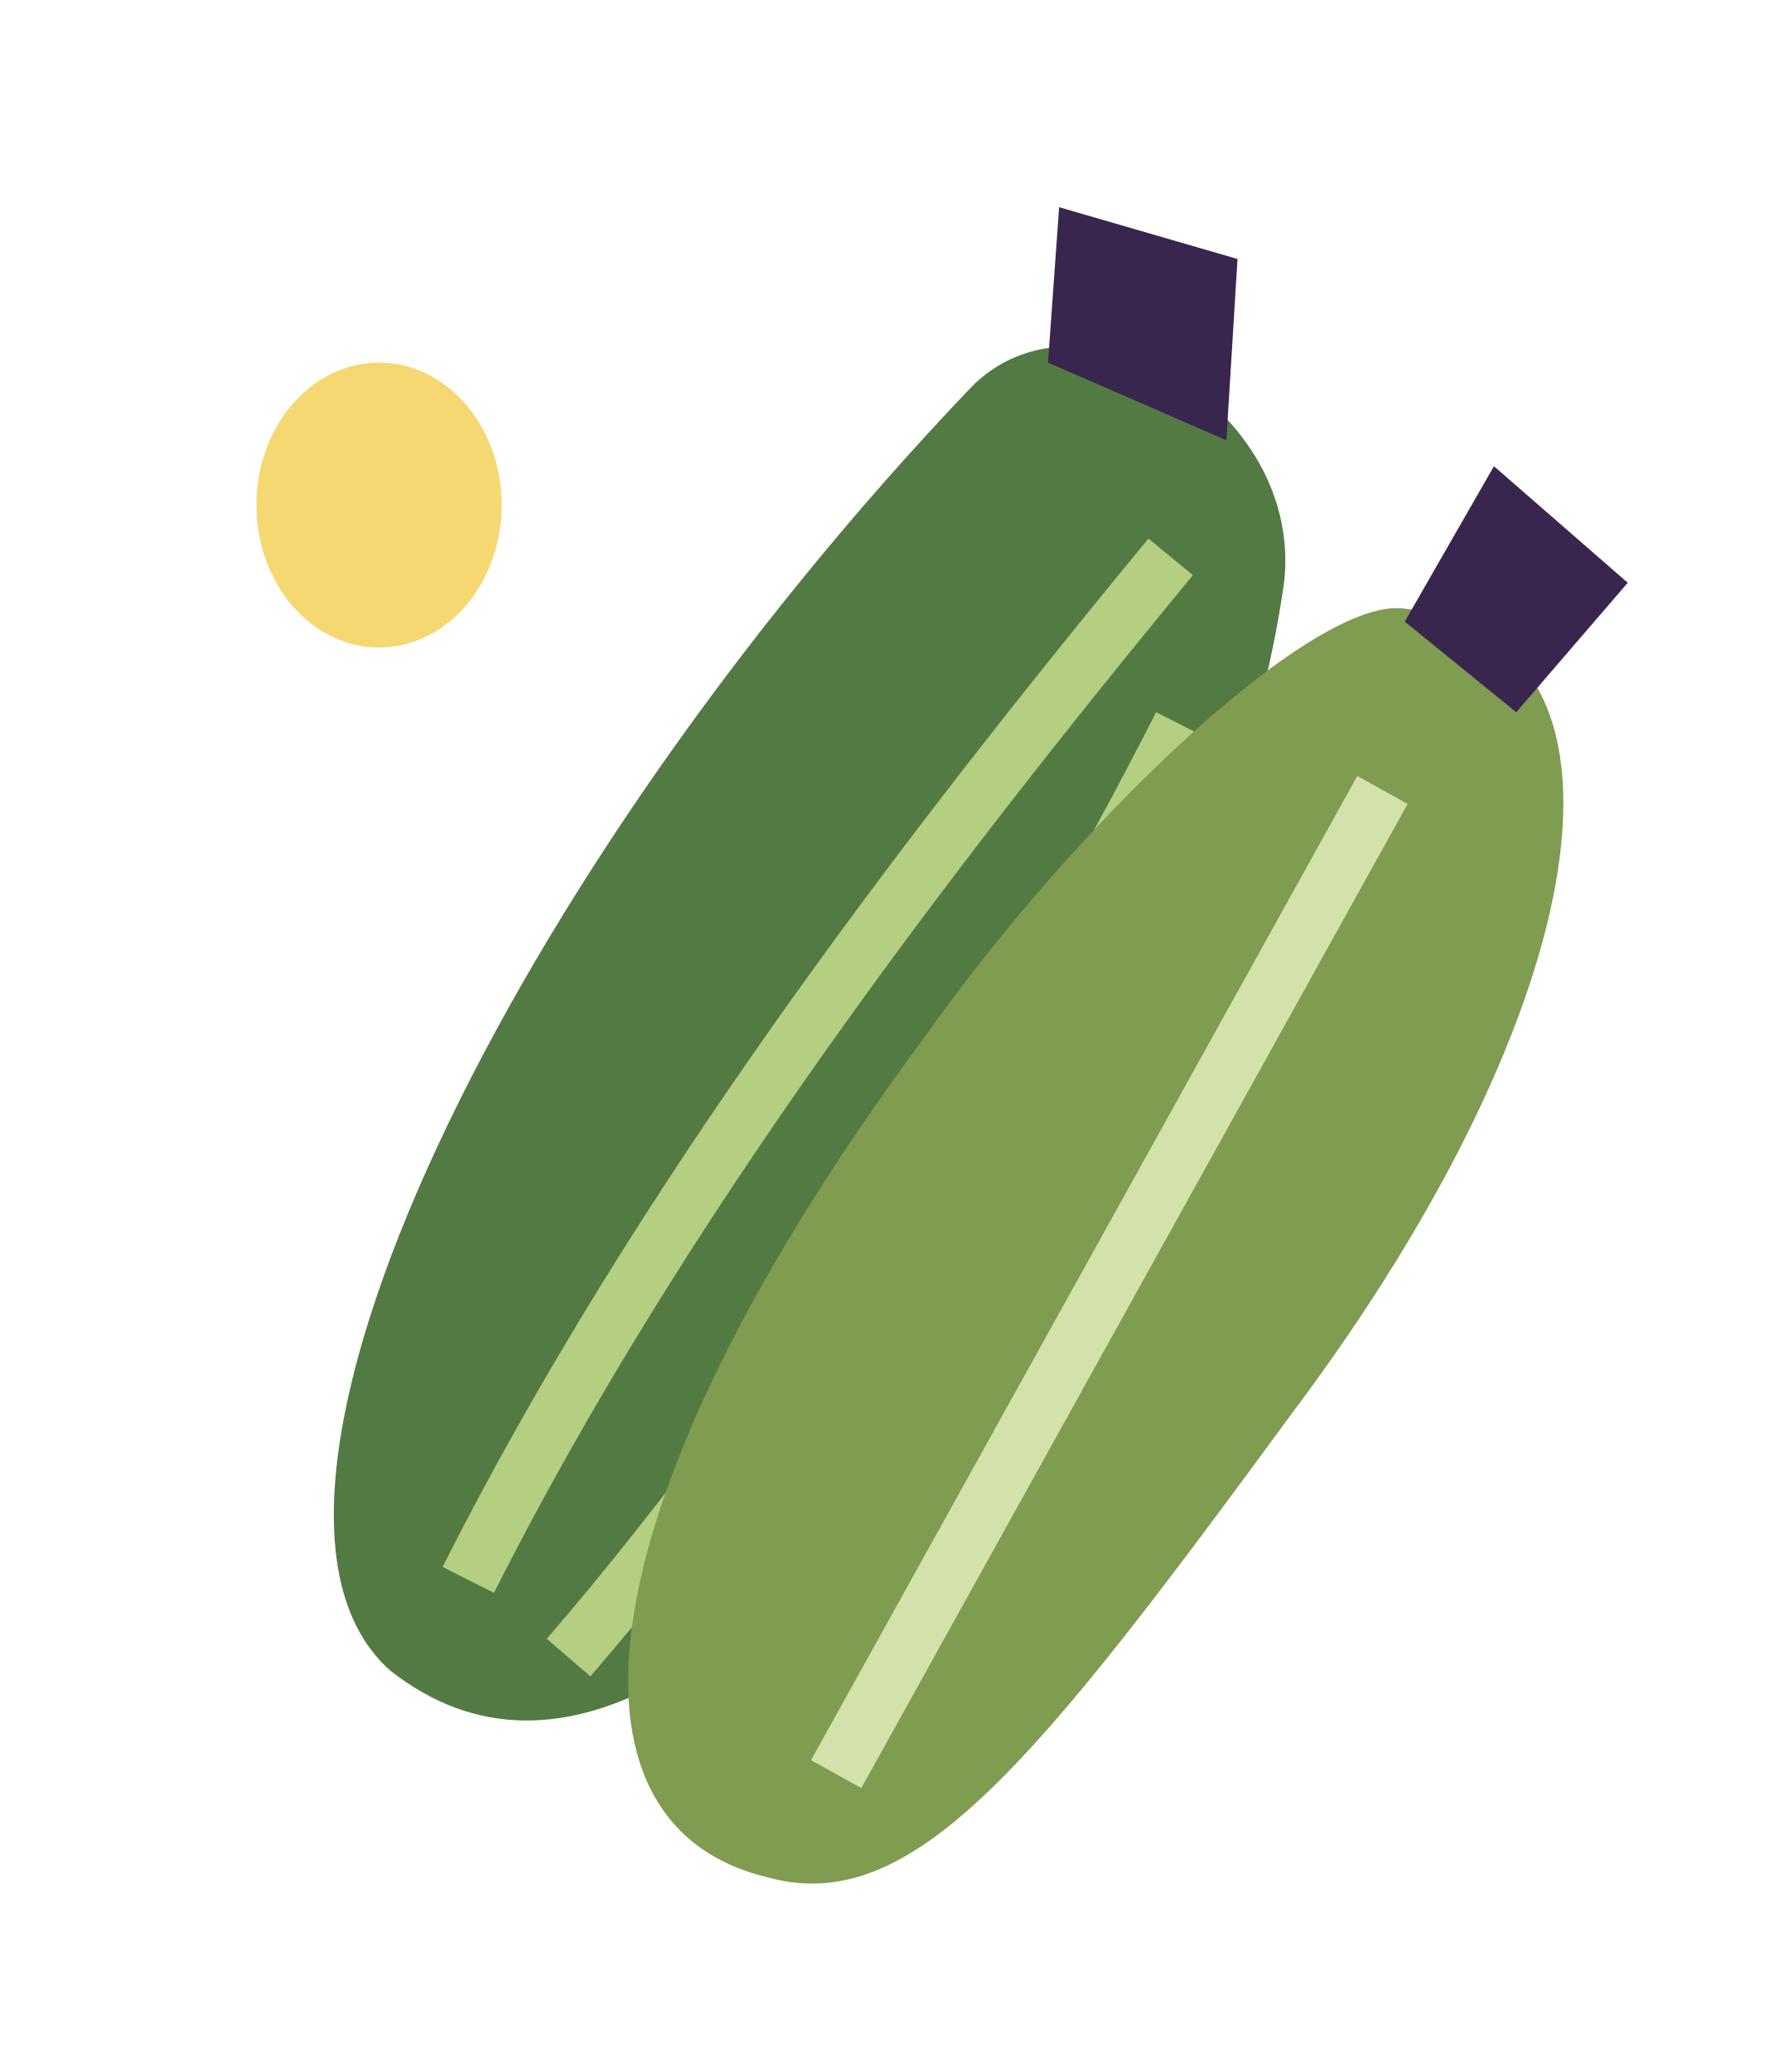
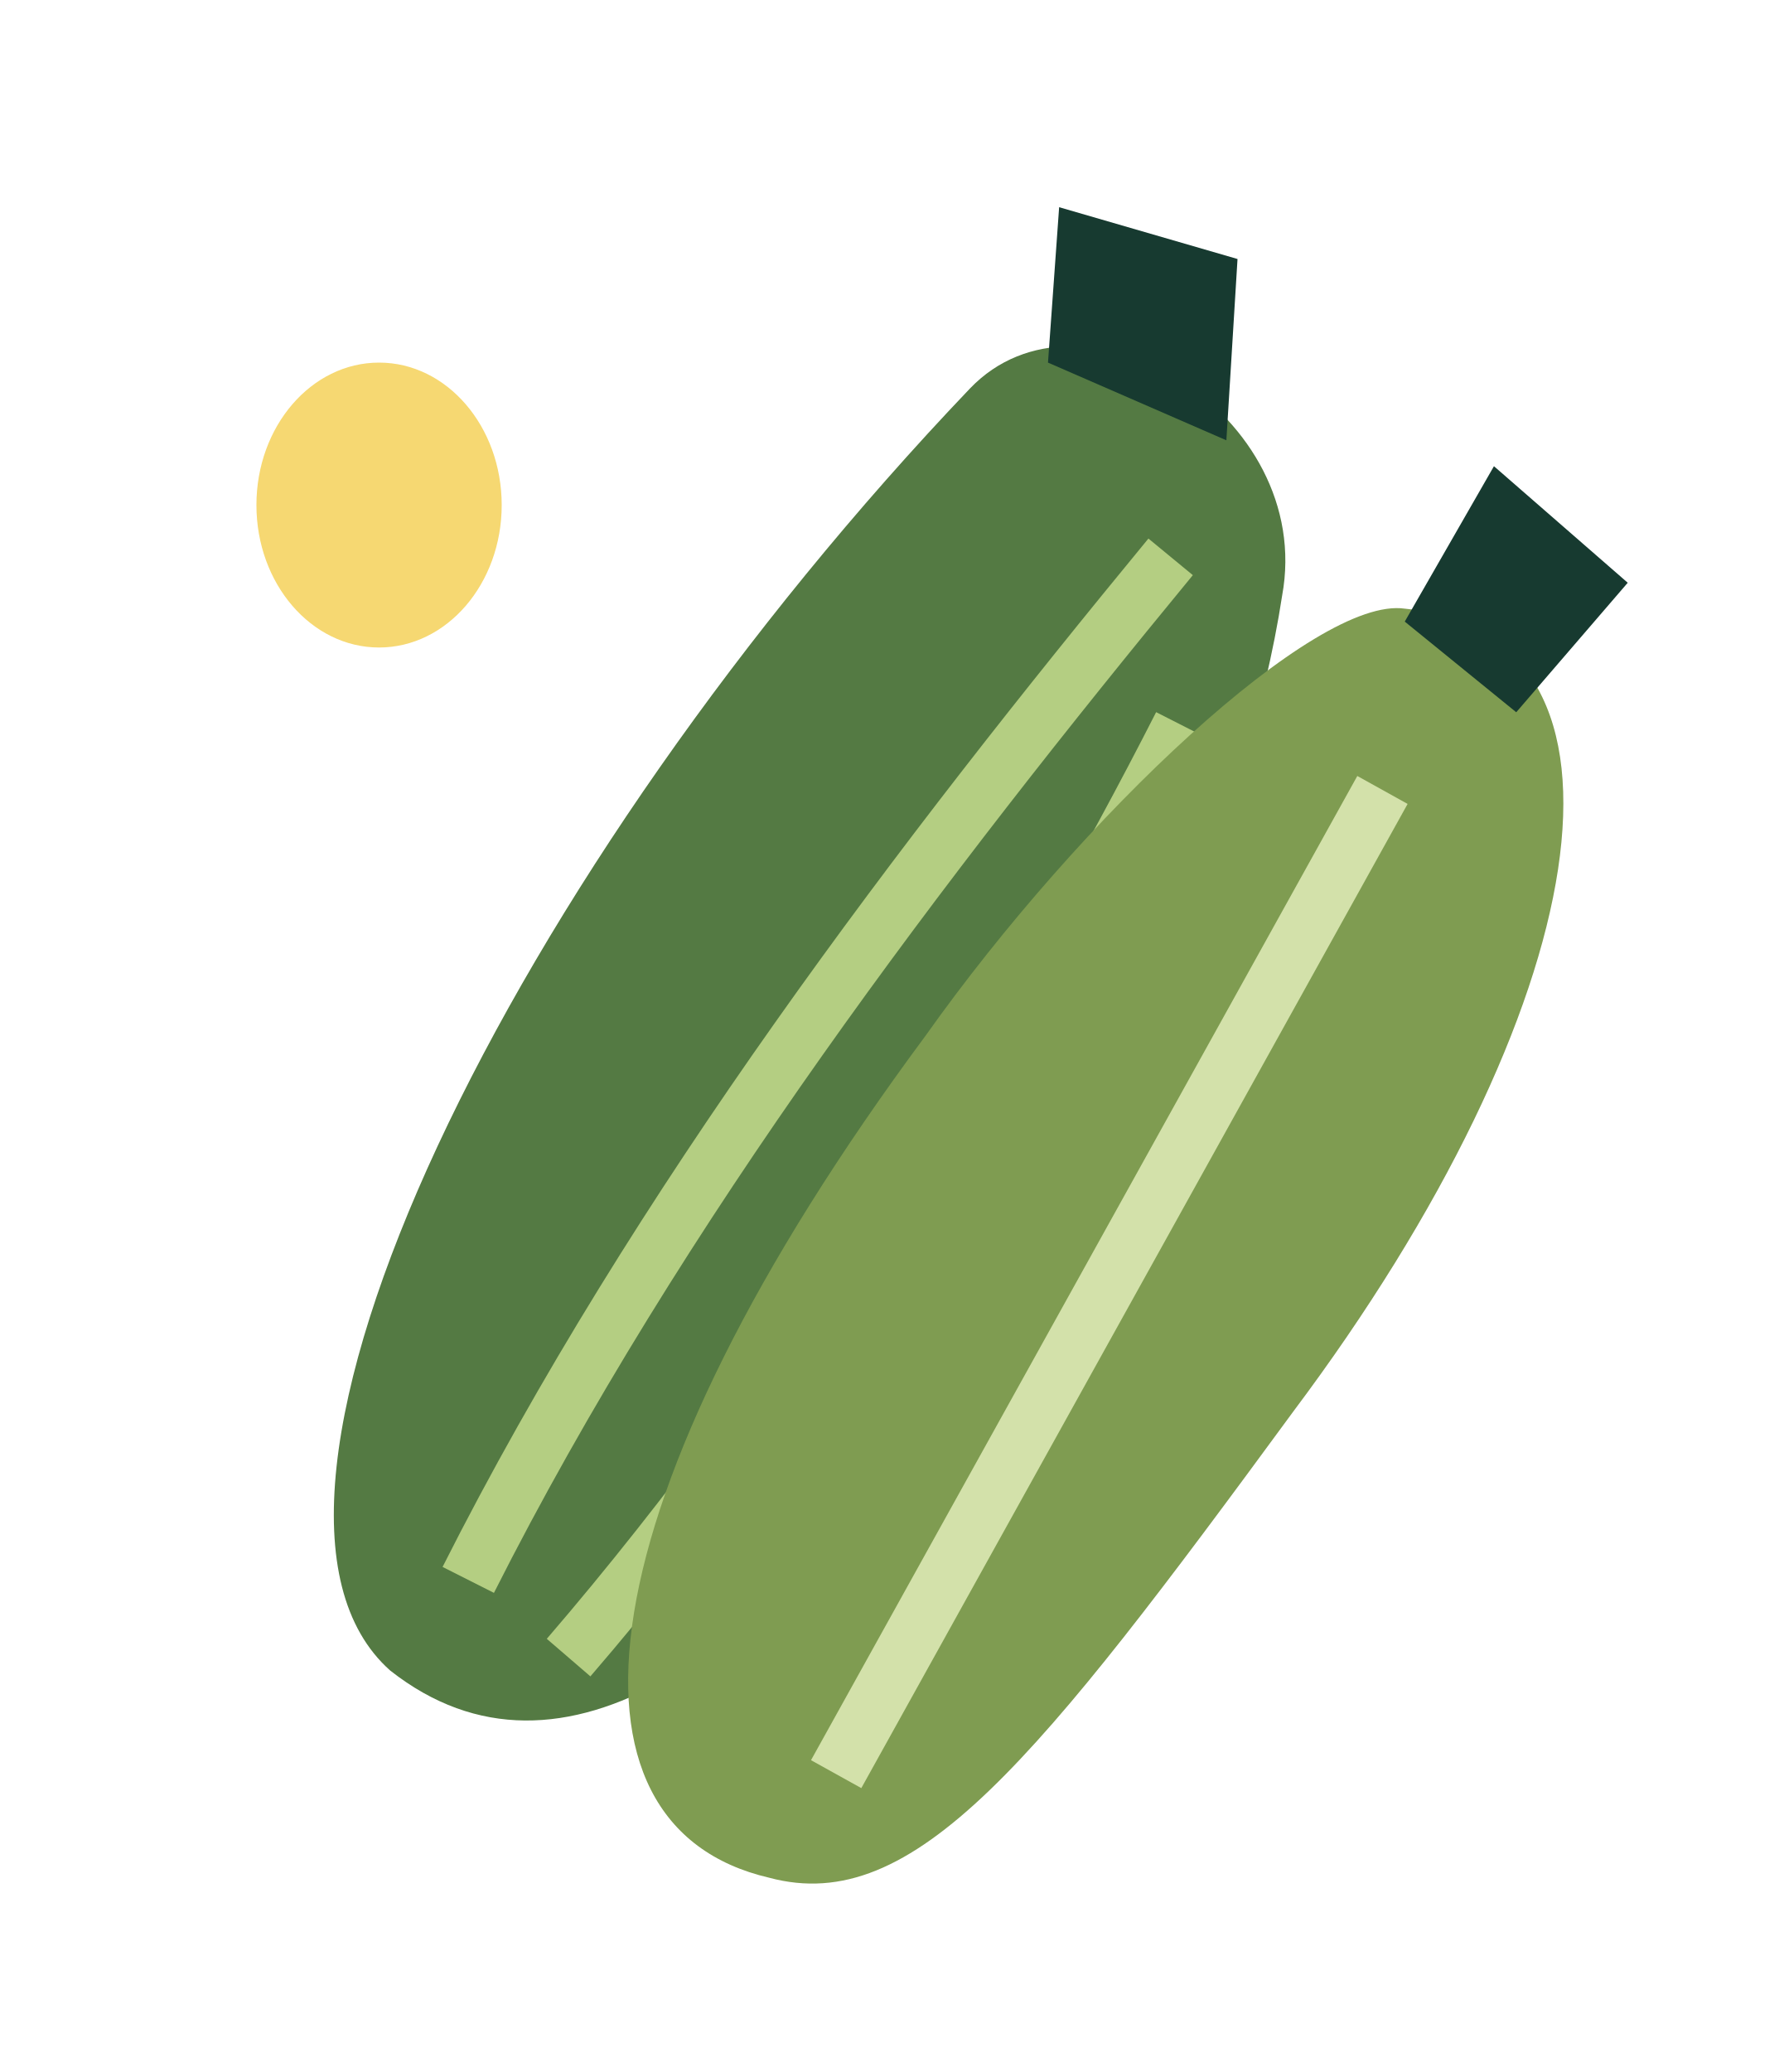
<svg xmlns="http://www.w3.org/2000/svg" preserveAspectRatio="none" overflow="visible" style="display: block;" width="124" height="144" viewBox="0 0 124 144" fill="none">
  <g id="Illustrazione / zucchini">
    <path id="Vector" d="M27.125 116.1C13.95 104.4 35.65 60.3 67.425 27C75.175 18.9 91.45 28.8 89.125 41.4C84.475 72 51.15 135 27.125 116.1Z" fill="#547A43" />
    <path id="Vector_2" d="M32.55 109.8C45.725 83.7 64.325 59.4 81.375 38.7M39.525 115.2C56.575 95.4 72.075 70.2 82.15 50.4" stroke-width="4" stroke="#B4CE82" />
-     <path id="Vector_3" d="M72.85 25.2L73.625 14.4L86.025 18L85.25 30.6" fill="#39264F" />
+     <path id="Vector_3" d="M72.85 25.2L73.625 14.4L86.025 18L85.25 30.6" fill="#173A30" />
    <path id="Vector_4" d="M53.475 130.5C37.975 126.9 40.3 104.4 64.325 72C75.175 56.7 91.45 41.4 97.65 42.3C115.475 44.1 110.825 70.2 89.9 98.1C72.075 122.4 63.55 133.2 53.475 130.5Z" fill="#7F9C51" />
    <g id="Vector_5">
      <path d="M58.125 123.3L96.1 54.9Z" fill="black" />
      <path d="M58.125 123.3L96.1 54.9" stroke-width="4" stroke="#D3E1AA" />
    </g>
-     <path id="Vector_6" d="M97.65 43.2L103.85 32.4L113.15 40.5L105.4 49.5" fill="#39264F" />
+     <path id="Vector_6" d="M97.65 43.2L103.85 32.4L113.15 40.5L105.4 49.5" fill="#173A30" />
    <path id="Vector_7" d="M26.35 45C31.058 45 34.875 40.568 34.875 35.1C34.875 29.632 31.058 25.2 26.35 25.2C21.642 25.2 17.825 29.632 17.825 35.1C17.825 40.568 21.642 45 26.35 45Z" fill="#F6D872" />
  </g>
</svg>
